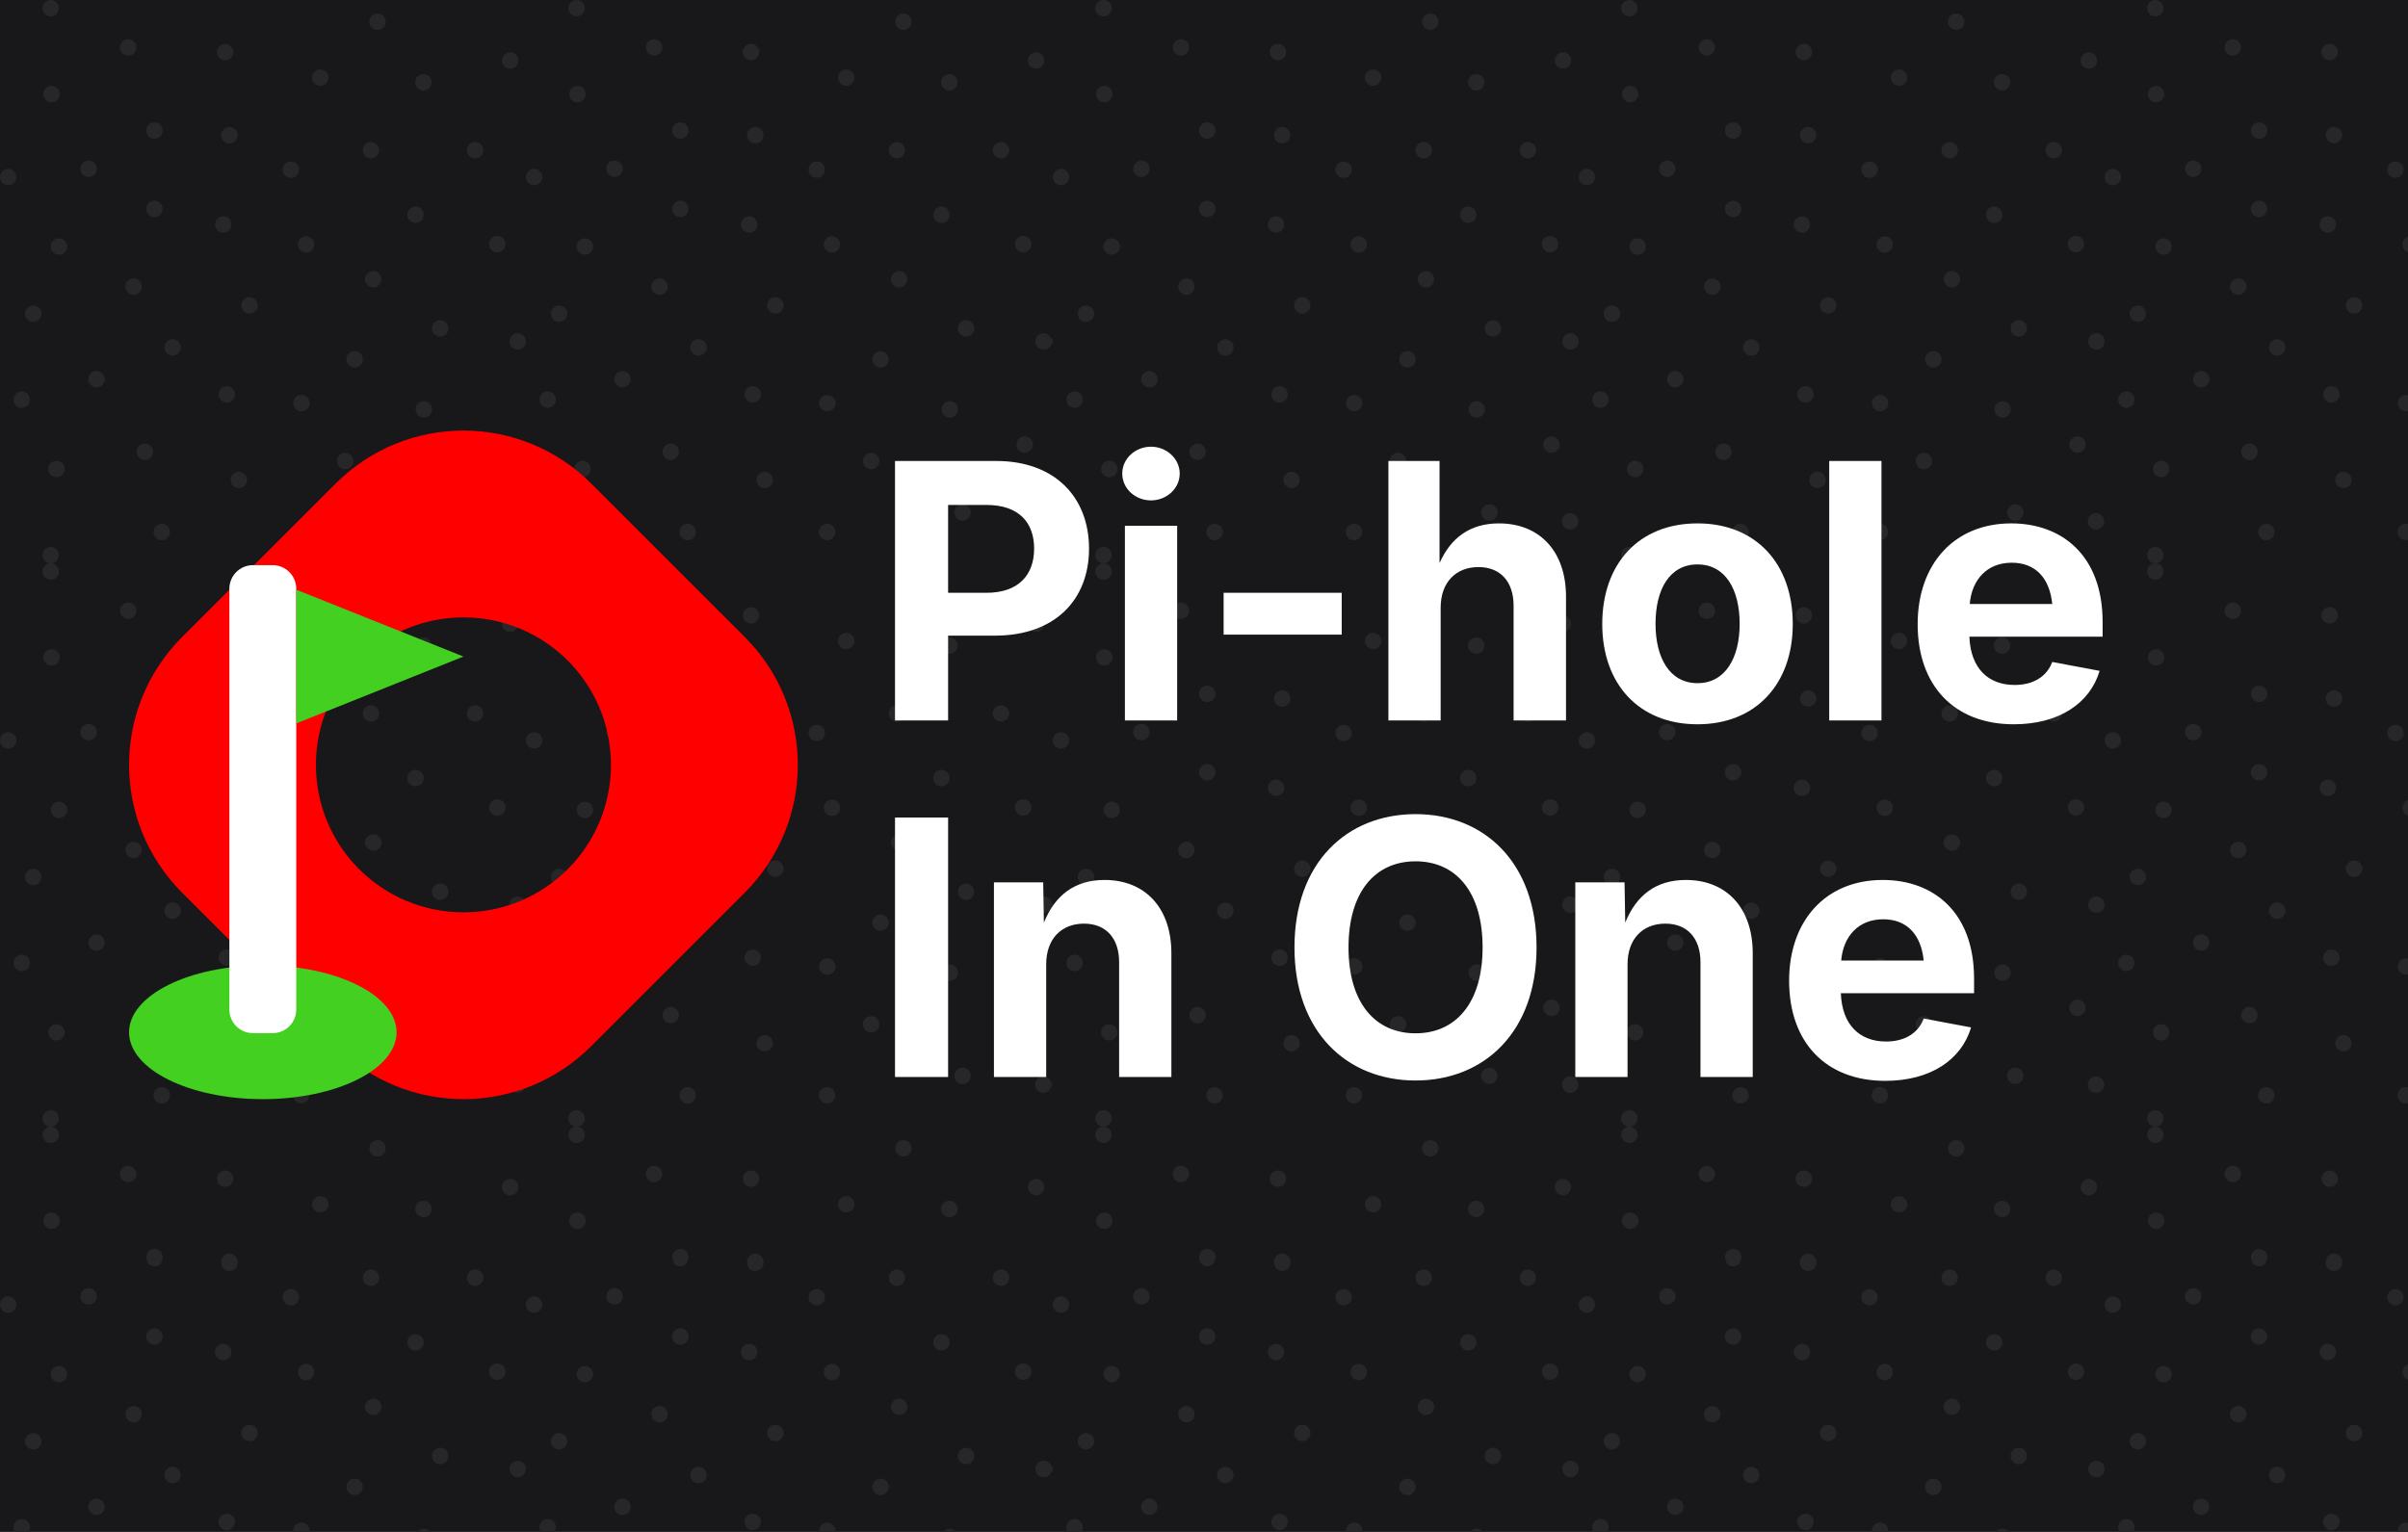
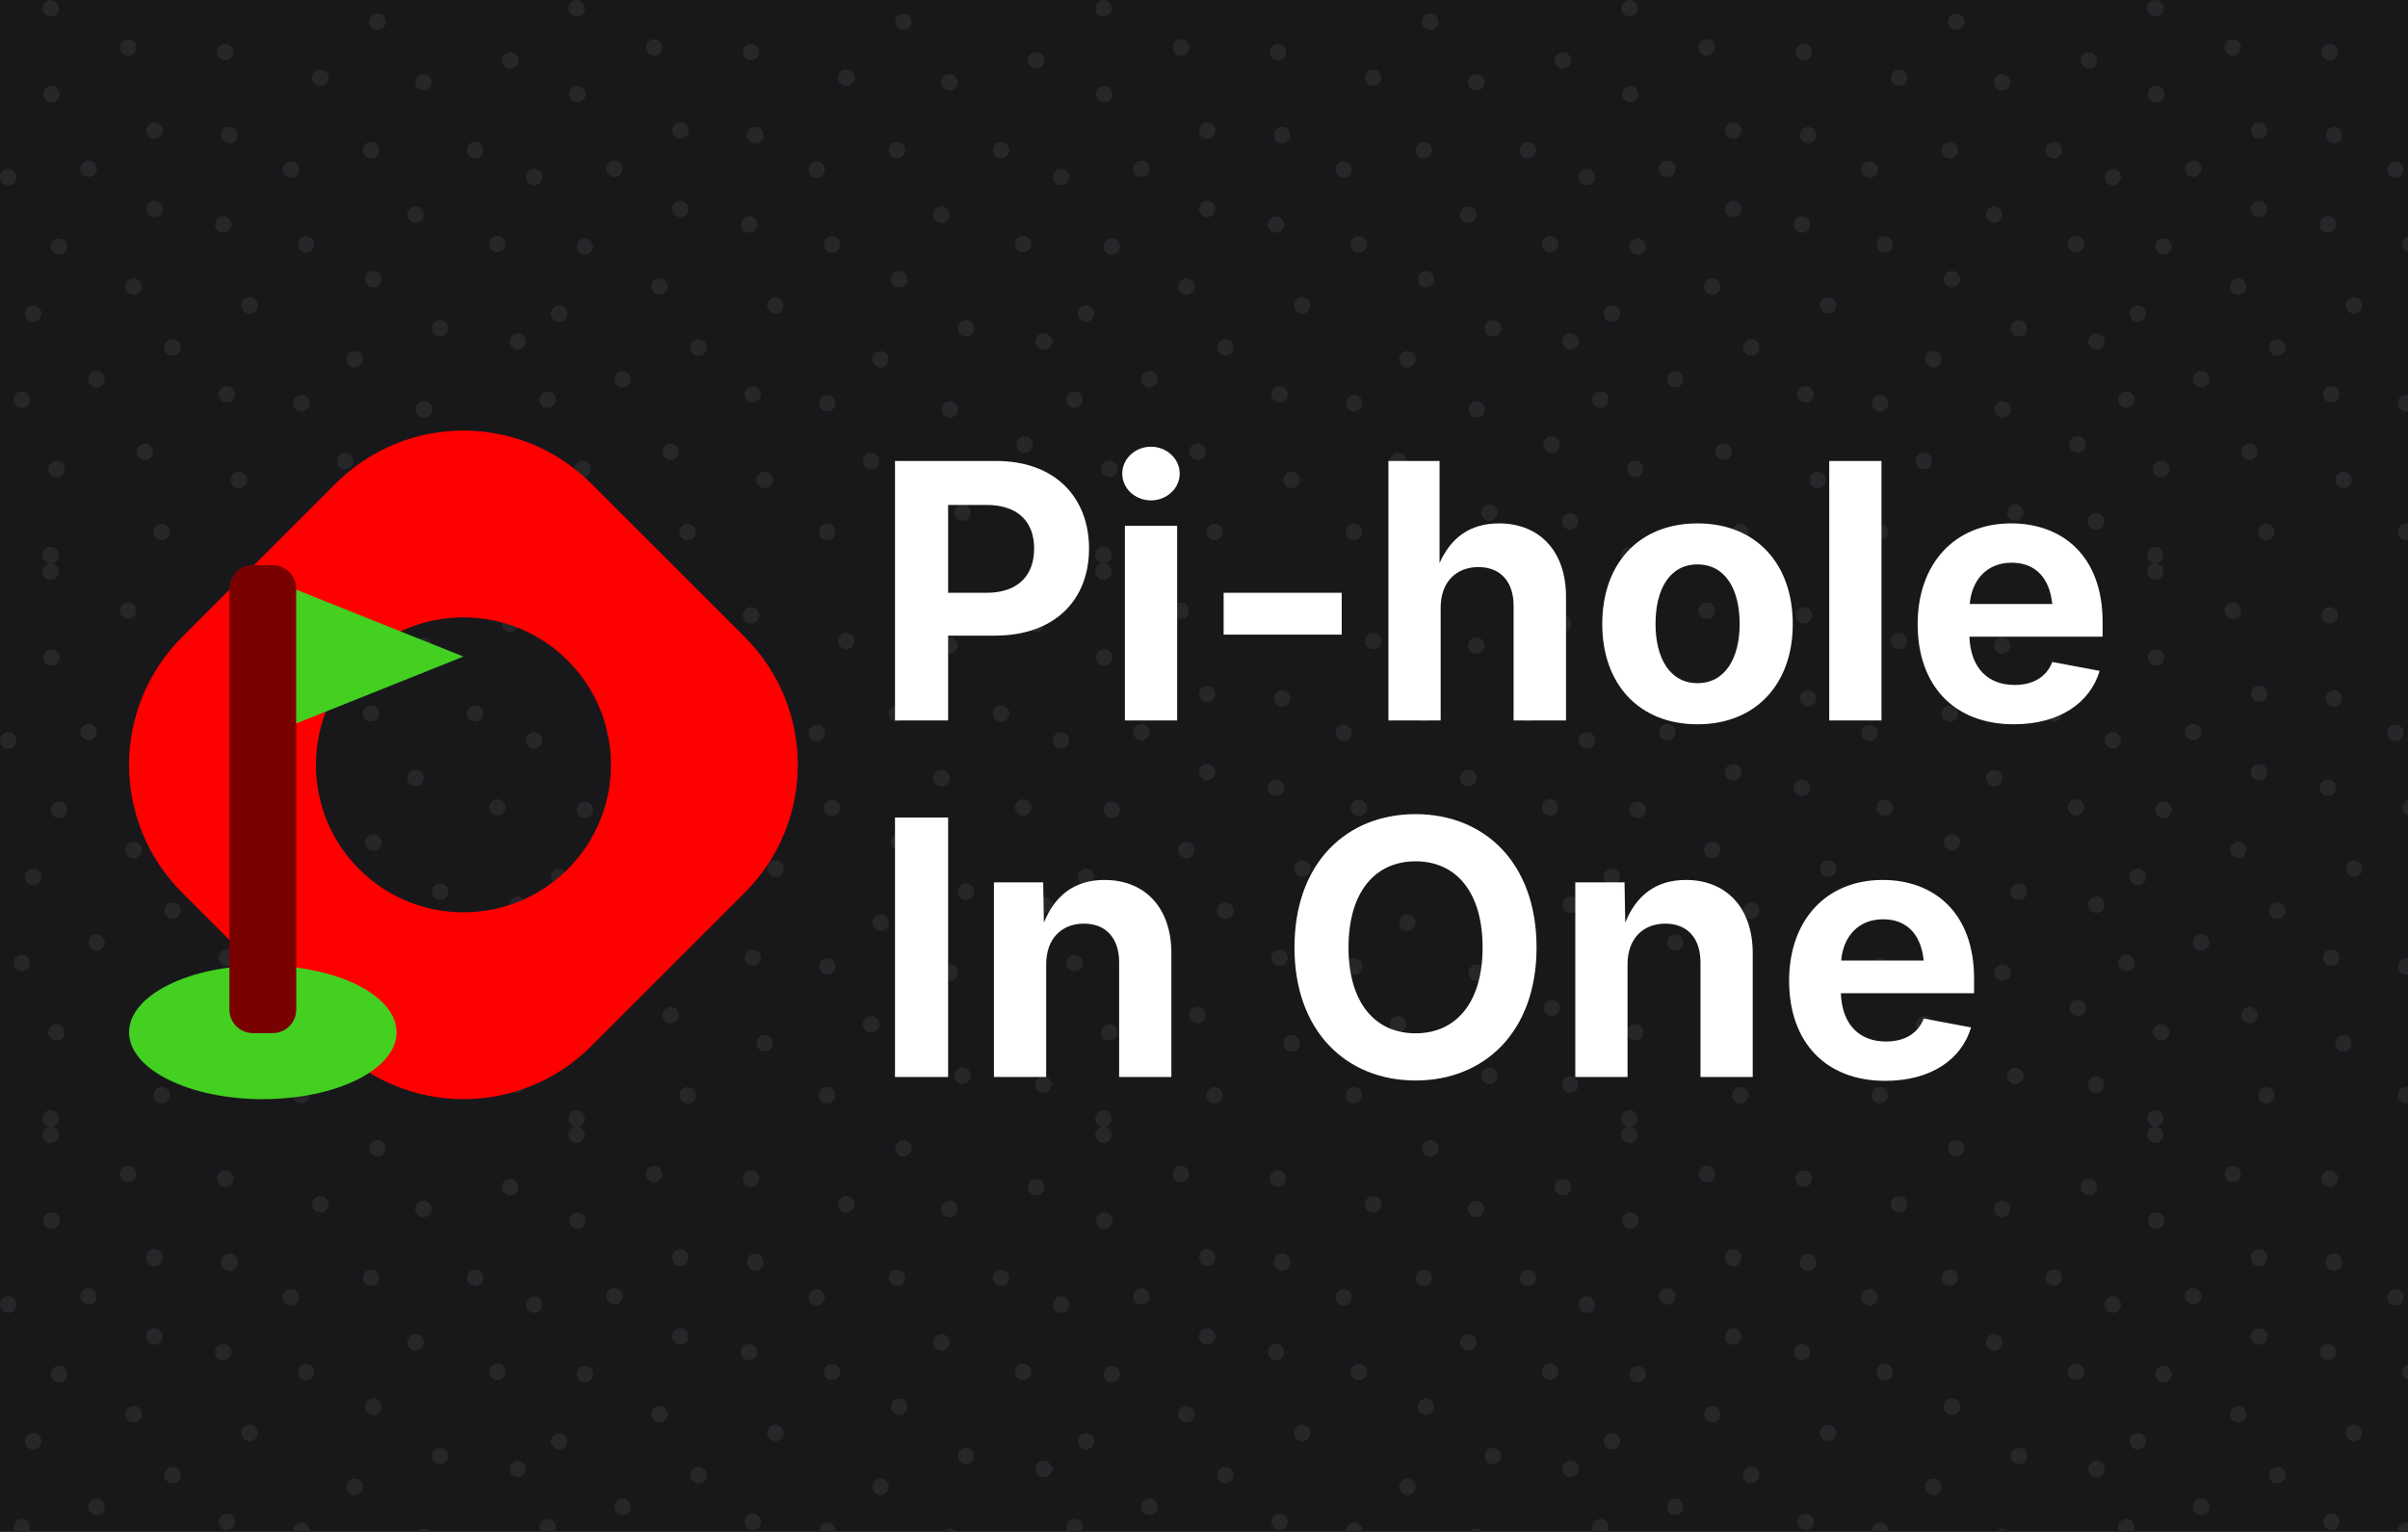
<svg xmlns="http://www.w3.org/2000/svg" xmlns:xlink="http://www.w3.org/1999/xlink" viewBox="0 0 440 280" version="1.1" id="svg6" width="440" height="280">
  <defs id="defs2">
    <linearGradient id="New_Gradient_Swatch_1" x1="2.71" x2="69.77" y1="20.04" y2="20.04" gradientUnits="userSpaceOnUse" gradientTransform="matrix(1.472184,0,0,1.472184,81.31804,8.031339)">
      <stop offset="0" stop-color="#12b212" id="stop1" />
      <stop offset="1" stop-color="#0f0" id="stop2" />
    </linearGradient>
    <style id="style2">.cls-2{fill:#980200}.cls-3{fill:red}</style>
    <pattern patternUnits="userSpaceOnUse" width="10" height="10" patternTransform="scale(1)" preserveAspectRatio="xMidYMid" id="pattern3">
      <g fill="none" fill-rule="evenodd" id="g2" style="fill:#27272a;fill-opacity:1">
        <g fill="#000000" id="g1" style="fill:#27272a;fill-opacity:1">
          <path d="M 6,4 V 0 H 4 V 4 H 0 v 2 h 4 v 4 H 6 V 6 h 4 V 4 Z" id="path1" style="fill:#27272a;fill-opacity:1" />
        </g>
      </g>
    </pattern>
    <pattern patternUnits="userSpaceOnUse" width="10" height="10" patternTransform="scale(1)" preserveAspectRatio="xMidYMid" id="pattern3-1">
      <g fill="none" fill-rule="evenodd" id="g2-5" style="fill:#27272a;fill-opacity:1">
        <g fill="#000000" id="g1-2" style="fill:#27272a;fill-opacity:1">
          <path d="M 6,4 V 0 H 4 V 4 H 0 v 2 h 4 v 4 H 6 V 6 h 4 V 4 Z" id="path1-7" style="fill:#27272a;fill-opacity:1" />
        </g>
      </g>
    </pattern>
    <pattern patternUnits="userSpaceOnUse" width="96.14" height="103" patternTransform="translate(2.24,-0.57)" preserveAspectRatio="xMidYMid" id="pattern103">
      <circle style="fill:#27272a;fill-opacity:1;stroke:none;stroke-width:10" cx="23.43" cy="8.67" r="1.5" id="circle60" />
      <circle style="fill:#27272a;fill-opacity:1;stroke:none;stroke-width:10" cx="28.24" cy="23.87" r="1.5" id="circle61" />
      <circle style="fill:#27272a;fill-opacity:1;stroke:none;stroke-width:10" cx="41.94" cy="24.72" r="1.5" id="circle62" />
      <circle style="fill:#27272a;fill-opacity:1;stroke:none;stroke-width:10" cx="16.2" cy="30.86" r="1.5" id="circle63" />
      <circle style="fill:#27272a;fill-opacity:1;stroke:none;stroke-width:10" cx="58.56" cy="14.2" r="1.5" id="circle64" />
      <circle style="fill:#27272a;fill-opacity:1;stroke:none;stroke-width:10" cx="55.95" cy="44.7" r="1.5" id="circle65" />
      <circle style="fill:#27272a;fill-opacity:1;stroke:none;stroke-width:10" cx="40.81" cy="41.05" r="1.5" id="circle66" />
      <circle style="fill:#27272a;fill-opacity:1;stroke:none;stroke-width:10" cx="53.17" cy="31.02" r="1.5" id="circle67" />
      <circle style="fill:#27272a;fill-opacity:1;stroke:none;stroke-width:10" cx="45.61" cy="55.84" r="1.5" id="circle68" />
      <circle style="fill:#27272a;fill-opacity:1;stroke:none;stroke-width:10" cx="24.43" cy="52.41" r="1.5" id="circle69" />
      <circle style="fill:#27272a;fill-opacity:1;stroke:none;stroke-width:10" cx="77.41" cy="15.05" r="1.5" id="circle70" />
      <circle style="fill:#27272a;fill-opacity:1;stroke:none;stroke-width:10" cx="68.23" cy="51.06" r="1.5" id="circle71" />
      <circle style="fill:#27272a;fill-opacity:1;stroke:none;stroke-width:10" cx="41.16" cy="9.52" r="1.5" id="circle72" />
      <circle style="fill:#27272a;fill-opacity:1;stroke:none;stroke-width:10" cx="69.01" cy="3.97" r="1.5" id="circle73" />
      <circle style="fill:#27272a;fill-opacity:1;stroke:none;stroke-width:10" cx="93.26" cy="11.06" r="1.5" id="circle74" />
      <circle style="fill:#27272a;fill-opacity:1;stroke:none;stroke-width:10" cx="67.82" cy="27.46" r="1.5" id="circle75" />
      <circle style="fill:#27272a;fill-opacity:1;stroke:none;stroke-width:10" cx="86.85" cy="27.46" r="1.5" id="circle76" />
      <circle style="fill:#27272a;fill-opacity:1;stroke:none;stroke-width:10" cx="90.91" cy="44.64" r="1.5" id="circle77" />
      <circle style="fill:#27272a;fill-opacity:1;stroke:none;stroke-width:10" cx="75.96" cy="39.27" r="1.5" id="circle78" />
      <circle style="fill:#27272a;fill-opacity:1;stroke:none;stroke-width:10" cx="80.46" cy="60.05" r="1.5" id="circle79" />
      <circle style="fill:#27272a;fill-opacity:1;stroke:none;stroke-width:10" cx="77.49" cy="74.85" r="1.5" id="circle80" />
      <circle style="fill:#27272a;fill-opacity:1;stroke:none;stroke-width:10" cx="91.18" cy="81.29" r="1.5" id="circle81" />
      <circle style="fill:#27272a;fill-opacity:1;stroke:none;stroke-width:10" cx="79.82" cy="93.72" r="1.5" id="circle82" />
      <circle style="fill:#27272a;fill-opacity:1;stroke:none;stroke-width:10" cx="94.58" cy="95.32" r="1.5" id="circle83" />
      <circle style="fill:#27272a;fill-opacity:1;stroke:none;stroke-width:10" cx="94.64" cy="62.43" r="1.5" id="circle84" />
      <circle style="fill:#27272a;fill-opacity:1;stroke:none;stroke-width:10" cx="31.55" cy="63.53" r="1.5" id="circle85" />
      <circle style="fill:#27272a;fill-opacity:1;stroke:none;stroke-width:10" cx="26.47" cy="82.61" r="1.5" id="circle86" />
      <circle style="fill:#27272a;fill-opacity:1;stroke:none;stroke-width:10" cx="43.66" cy="87.76" r="1.5" id="circle87" />
      <circle style="fill:#27272a;fill-opacity:1;stroke:none;stroke-width:10" cx="29.57" cy="97.28" r="1.5" id="circle88" />
      <circle style="fill:#27272a;fill-opacity:1;stroke:none;stroke-width:10" cx="55.1" cy="73.72" r="1.5" id="circle89" />
      <circle style="fill:#27272a;fill-opacity:1;stroke:none;stroke-width:10" cx="64.83" cy="65.7" r="1.5" id="circle90" />
      <circle style="fill:#27272a;fill-opacity:1;stroke:none;stroke-width:10" cx="55.06" cy="97.27" r="1.5" id="circle91" />
      <circle style="fill:#27272a;fill-opacity:1;stroke:none;stroke-width:10" cx="63.11" cy="84.3" r="1.5" id="circle92" />
      <circle style="fill:#27272a;fill-opacity:1;stroke:none;stroke-width:10" cx="41.46" cy="72.11" r="1.5" id="circle93" />
      <circle style="fill:#27272a;fill-opacity:1;stroke:none;stroke-width:10" cx="3.98" cy="73.07" r="1.5" id="circle94" />
      <circle style="fill:#27272a;fill-opacity:1;stroke:none;stroke-width:10" cx="6.07" cy="57.36" r="1.5" id="circle95" />
      <circle style="fill:#27272a;fill-opacity:1;stroke:none;stroke-width:10" cx="10.33" cy="85.76" r="1.5" id="circle96" />
      <circle style="fill:#27272a;fill-opacity:1;stroke:none;stroke-width:10" cx="17.65" cy="69.34" r="1.5" id="circle97" />
      <circle style="fill:#27272a;fill-opacity:1;stroke:none;stroke-width:10" cx="1.5" cy="32.38" r="1.5" id="circle98" />
      <circle style="fill:#27272a;fill-opacity:1;stroke:none;stroke-width:10" cx="9.42" cy="17.21" r="1.5" id="circle99" />
      <circle style="fill:#27272a;fill-opacity:1;stroke:none;stroke-width:10" cx="9.27" cy="1.5" r="1.5" id="circle100" />
      <circle style="fill:#27272a;fill-opacity:1;stroke:none;stroke-width:10" cx="9.27" cy="101.5" r="1.5" id="circle101" />
      <circle style="fill:#27272a;fill-opacity:1;stroke:none;stroke-width:10" cx="10.78" cy="45.08" r="1.5" id="circle102" />
      <circle style="fill:#27272a;fill-opacity:1;stroke:none;stroke-width:10" cx="28.23" cy="38.2" r="1.5" id="circle103" />
    </pattern>
    <pattern patternUnits="userSpaceOnUse" width="96.14" height="103" patternTransform="translate(2.24,-0.57)" preserveAspectRatio="xMidYMid" id="pattern103-0">
      <circle style="fill:#27272a;fill-opacity:1;stroke:none;stroke-width:10" cx="23.43" cy="8.67" r="1.5" id="circle60-9" />
      <circle style="fill:#27272a;fill-opacity:1;stroke:none;stroke-width:10" cx="28.24" cy="23.87" r="1.5" id="circle61-4" />
      <circle style="fill:#27272a;fill-opacity:1;stroke:none;stroke-width:10" cx="41.94" cy="24.72" r="1.5" id="circle62-8" />
      <circle style="fill:#27272a;fill-opacity:1;stroke:none;stroke-width:10" cx="16.2" cy="30.86" r="1.5" id="circle63-8" />
      <circle style="fill:#27272a;fill-opacity:1;stroke:none;stroke-width:10" cx="58.56" cy="14.2" r="1.5" id="circle64-2" />
      <circle style="fill:#27272a;fill-opacity:1;stroke:none;stroke-width:10" cx="55.95" cy="44.7" r="1.5" id="circle65-4" />
      <circle style="fill:#27272a;fill-opacity:1;stroke:none;stroke-width:10" cx="40.81" cy="41.05" r="1.5" id="circle66-5" />
      <circle style="fill:#27272a;fill-opacity:1;stroke:none;stroke-width:10" cx="53.17" cy="31.02" r="1.5" id="circle67-5" />
      <circle style="fill:#27272a;fill-opacity:1;stroke:none;stroke-width:10" cx="45.61" cy="55.84" r="1.5" id="circle68-1" />
      <circle style="fill:#27272a;fill-opacity:1;stroke:none;stroke-width:10" cx="24.43" cy="52.41" r="1.5" id="circle69-7" />
      <circle style="fill:#27272a;fill-opacity:1;stroke:none;stroke-width:10" cx="77.41" cy="15.05" r="1.5" id="circle70-1" />
      <circle style="fill:#27272a;fill-opacity:1;stroke:none;stroke-width:10" cx="68.23" cy="51.06" r="1.5" id="circle71-1" />
      <circle style="fill:#27272a;fill-opacity:1;stroke:none;stroke-width:10" cx="41.16" cy="9.52" r="1.5" id="circle72-5" />
      <circle style="fill:#27272a;fill-opacity:1;stroke:none;stroke-width:10" cx="69.01" cy="3.97" r="1.5" id="circle73-2" />
      <circle style="fill:#27272a;fill-opacity:1;stroke:none;stroke-width:10" cx="93.26" cy="11.06" r="1.5" id="circle74-7" />
      <circle style="fill:#27272a;fill-opacity:1;stroke:none;stroke-width:10" cx="67.82" cy="27.46" r="1.5" id="circle75-6" />
      <circle style="fill:#27272a;fill-opacity:1;stroke:none;stroke-width:10" cx="86.85" cy="27.46" r="1.5" id="circle76-1" />
      <circle style="fill:#27272a;fill-opacity:1;stroke:none;stroke-width:10" cx="90.91" cy="44.64" r="1.5" id="circle77-4" />
      <circle style="fill:#27272a;fill-opacity:1;stroke:none;stroke-width:10" cx="75.96" cy="39.27" r="1.5" id="circle78-2" />
      <circle style="fill:#27272a;fill-opacity:1;stroke:none;stroke-width:10" cx="80.46" cy="60.05" r="1.5" id="circle79-3" />
      <circle style="fill:#27272a;fill-opacity:1;stroke:none;stroke-width:10" cx="77.49" cy="74.85" r="1.5" id="circle80-2" />
      <circle style="fill:#27272a;fill-opacity:1;stroke:none;stroke-width:10" cx="91.18" cy="81.29" r="1.5" id="circle81-2" />
      <circle style="fill:#27272a;fill-opacity:1;stroke:none;stroke-width:10" cx="79.82" cy="93.72" r="1.5" id="circle82-1" />
      <circle style="fill:#27272a;fill-opacity:1;stroke:none;stroke-width:10" cx="94.58" cy="95.32" r="1.5" id="circle83-6" />
      <circle style="fill:#27272a;fill-opacity:1;stroke:none;stroke-width:10" cx="94.64" cy="62.43" r="1.5" id="circle84-8" />
      <circle style="fill:#27272a;fill-opacity:1;stroke:none;stroke-width:10" cx="31.55" cy="63.53" r="1.5" id="circle85-5" />
      <circle style="fill:#27272a;fill-opacity:1;stroke:none;stroke-width:10" cx="26.47" cy="82.61" r="1.5" id="circle86-7" />
      <circle style="fill:#27272a;fill-opacity:1;stroke:none;stroke-width:10" cx="43.66" cy="87.76" r="1.5" id="circle87-6" />
      <circle style="fill:#27272a;fill-opacity:1;stroke:none;stroke-width:10" cx="29.57" cy="97.28" r="1.5" id="circle88-1" />
      <circle style="fill:#27272a;fill-opacity:1;stroke:none;stroke-width:10" cx="55.1" cy="73.72" r="1.5" id="circle89-8" />
      <circle style="fill:#27272a;fill-opacity:1;stroke:none;stroke-width:10" cx="64.83" cy="65.7" r="1.5" id="circle90-9" />
      <circle style="fill:#27272a;fill-opacity:1;stroke:none;stroke-width:10" cx="55.06" cy="97.27" r="1.5" id="circle91-2" />
      <circle style="fill:#27272a;fill-opacity:1;stroke:none;stroke-width:10" cx="63.11" cy="84.3" r="1.5" id="circle92-7" />
      <circle style="fill:#27272a;fill-opacity:1;stroke:none;stroke-width:10" cx="41.46" cy="72.11" r="1.5" id="circle93-9" />
      <circle style="fill:#27272a;fill-opacity:1;stroke:none;stroke-width:10" cx="3.98" cy="73.07" r="1.5" id="circle94-5" />
      <circle style="fill:#27272a;fill-opacity:1;stroke:none;stroke-width:10" cx="6.07" cy="57.36" r="1.5" id="circle95-4" />
      <circle style="fill:#27272a;fill-opacity:1;stroke:none;stroke-width:10" cx="10.33" cy="85.76" r="1.5" id="circle96-3" />
      <circle style="fill:#27272a;fill-opacity:1;stroke:none;stroke-width:10" cx="17.65" cy="69.34" r="1.5" id="circle97-1" />
      <circle style="fill:#27272a;fill-opacity:1;stroke:none;stroke-width:10" cx="1.5" cy="32.38" r="1.5" id="circle98-2" />
      <circle style="fill:#27272a;fill-opacity:1;stroke:none;stroke-width:10" cx="9.42" cy="17.21" r="1.5" id="circle99-3" />
      <circle style="fill:#27272a;fill-opacity:1;stroke:none;stroke-width:10" cx="9.27" cy="1.5" r="1.5" id="circle100-3" />
      <circle style="fill:#27272a;fill-opacity:1;stroke:none;stroke-width:10" cx="9.27" cy="101.5" r="1.5" id="circle101-4" />
      <circle style="fill:#27272a;fill-opacity:1;stroke:none;stroke-width:10" cx="10.78" cy="45.08" r="1.5" id="circle102-1" />
      <circle style="fill:#27272a;fill-opacity:1;stroke:none;stroke-width:10" cx="28.23" cy="38.2" r="1.5" id="circle103-1" />
    </pattern>
    <pattern xlink:href="#pattern103-8" preserveAspectRatio="xMidYMid" id="pattern104" patternTransform="scale(1)" x="0" y="0" />
    <pattern patternUnits="userSpaceOnUse" width="96.14" height="103" patternTransform="translate(2.24,-0.57)" preserveAspectRatio="xMidYMid" id="pattern103-8">
      <circle style="fill:#27272a;fill-opacity:1;stroke:none;stroke-width:10" cx="23.43" cy="8.67" r="1.5" id="circle60-8" />
      <circle style="fill:#27272a;fill-opacity:1;stroke:none;stroke-width:10" cx="28.24" cy="23.87" r="1.5" id="circle61-2" />
      <circle style="fill:#27272a;fill-opacity:1;stroke:none;stroke-width:10" cx="41.94" cy="24.72" r="1.5" id="circle62-9" />
      <circle style="fill:#27272a;fill-opacity:1;stroke:none;stroke-width:10" cx="16.2" cy="30.86" r="1.5" id="circle63-1" />
      <circle style="fill:#27272a;fill-opacity:1;stroke:none;stroke-width:10" cx="58.56" cy="14.2" r="1.5" id="circle64-3" />
      <circle style="fill:#27272a;fill-opacity:1;stroke:none;stroke-width:10" cx="55.95" cy="44.7" r="1.5" id="circle65-5" />
      <circle style="fill:#27272a;fill-opacity:1;stroke:none;stroke-width:10" cx="40.81" cy="41.05" r="1.5" id="circle66-9" />
      <circle style="fill:#27272a;fill-opacity:1;stroke:none;stroke-width:10" cx="53.17" cy="31.02" r="1.5" id="circle67-8" />
      <circle style="fill:#27272a;fill-opacity:1;stroke:none;stroke-width:10" cx="45.61" cy="55.84" r="1.5" id="circle68-4" />
      <circle style="fill:#27272a;fill-opacity:1;stroke:none;stroke-width:10" cx="24.43" cy="52.41" r="1.5" id="circle69-0" />
      <circle style="fill:#27272a;fill-opacity:1;stroke:none;stroke-width:10" cx="77.41" cy="15.05" r="1.5" id="circle70-7" />
      <circle style="fill:#27272a;fill-opacity:1;stroke:none;stroke-width:10" cx="68.23" cy="51.06" r="1.5" id="circle71-6" />
      <circle style="fill:#27272a;fill-opacity:1;stroke:none;stroke-width:10" cx="41.16" cy="9.52" r="1.5" id="circle72-3" />
      <circle style="fill:#27272a;fill-opacity:1;stroke:none;stroke-width:10" cx="69.01" cy="3.97" r="1.5" id="circle73-6" />
      <circle style="fill:#27272a;fill-opacity:1;stroke:none;stroke-width:10" cx="93.26" cy="11.06" r="1.5" id="circle74-1" />
      <circle style="fill:#27272a;fill-opacity:1;stroke:none;stroke-width:10" cx="67.82" cy="27.46" r="1.5" id="circle75-5" />
      <circle style="fill:#27272a;fill-opacity:1;stroke:none;stroke-width:10" cx="86.85" cy="27.46" r="1.5" id="circle76-4" />
      <circle style="fill:#27272a;fill-opacity:1;stroke:none;stroke-width:10" cx="90.91" cy="44.64" r="1.5" id="circle77-2" />
      <circle style="fill:#27272a;fill-opacity:1;stroke:none;stroke-width:10" cx="75.96" cy="39.27" r="1.5" id="circle78-0" />
      <circle style="fill:#27272a;fill-opacity:1;stroke:none;stroke-width:10" cx="80.46" cy="60.05" r="1.5" id="circle79-9" />
      <circle style="fill:#27272a;fill-opacity:1;stroke:none;stroke-width:10" cx="77.49" cy="74.85" r="1.5" id="circle80-7" />
      <circle style="fill:#27272a;fill-opacity:1;stroke:none;stroke-width:10" cx="91.18" cy="81.29" r="1.5" id="circle81-3" />
      <circle style="fill:#27272a;fill-opacity:1;stroke:none;stroke-width:10" cx="79.82" cy="93.72" r="1.5" id="circle82-7" />
      <circle style="fill:#27272a;fill-opacity:1;stroke:none;stroke-width:10" cx="94.58" cy="95.32" r="1.5" id="circle83-2" />
      <circle style="fill:#27272a;fill-opacity:1;stroke:none;stroke-width:10" cx="94.64" cy="62.43" r="1.5" id="circle84-6" />
      <circle style="fill:#27272a;fill-opacity:1;stroke:none;stroke-width:10" cx="31.55" cy="63.53" r="1.5" id="circle85-0" />
      <circle style="fill:#27272a;fill-opacity:1;stroke:none;stroke-width:10" cx="26.47" cy="82.61" r="1.5" id="circle86-1" />
      <circle style="fill:#27272a;fill-opacity:1;stroke:none;stroke-width:10" cx="43.66" cy="87.76" r="1.5" id="circle87-65" />
      <circle style="fill:#27272a;fill-opacity:1;stroke:none;stroke-width:10" cx="29.57" cy="97.28" r="1.5" id="circle88-7" />
      <circle style="fill:#27272a;fill-opacity:1;stroke:none;stroke-width:10" cx="55.1" cy="73.72" r="1.5" id="circle89-5" />
      <circle style="fill:#27272a;fill-opacity:1;stroke:none;stroke-width:10" cx="64.83" cy="65.7" r="1.5" id="circle90-4" />
      <circle style="fill:#27272a;fill-opacity:1;stroke:none;stroke-width:10" cx="55.06" cy="97.27" r="1.5" id="circle91-1" />
      <circle style="fill:#27272a;fill-opacity:1;stroke:none;stroke-width:10" cx="63.11" cy="84.3" r="1.5" id="circle92-2" />
      <circle style="fill:#27272a;fill-opacity:1;stroke:none;stroke-width:10" cx="41.46" cy="72.11" r="1.5" id="circle93-0" />
      <circle style="fill:#27272a;fill-opacity:1;stroke:none;stroke-width:10" cx="3.98" cy="73.07" r="1.5" id="circle94-0" />
      <circle style="fill:#27272a;fill-opacity:1;stroke:none;stroke-width:10" cx="6.07" cy="57.36" r="1.5" id="circle95-1" />
      <circle style="fill:#27272a;fill-opacity:1;stroke:none;stroke-width:10" cx="10.33" cy="85.76" r="1.5" id="circle96-4" />
      <circle style="fill:#27272a;fill-opacity:1;stroke:none;stroke-width:10" cx="17.65" cy="69.34" r="1.5" id="circle97-6" />
      <circle style="fill:#27272a;fill-opacity:1;stroke:none;stroke-width:10" cx="1.5" cy="32.38" r="1.5" id="circle98-0" />
      <circle style="fill:#27272a;fill-opacity:1;stroke:none;stroke-width:10" cx="9.42" cy="17.21" r="1.5" id="circle99-7" />
      <circle style="fill:#27272a;fill-opacity:1;stroke:none;stroke-width:10" cx="9.27" cy="1.5" r="1.5" id="circle100-1" />
      <circle style="fill:#27272a;fill-opacity:1;stroke:none;stroke-width:10" cx="9.27" cy="101.5" r="1.5" id="circle101-7" />
      <circle style="fill:#27272a;fill-opacity:1;stroke:none;stroke-width:10" cx="10.78" cy="45.08" r="1.5" id="circle102-7" />
      <circle style="fill:#27272a;fill-opacity:1;stroke:none;stroke-width:10" cx="28.23" cy="38.2" r="1.5" id="circle103-7" />
    </pattern>
  </defs>
  <rect style="fill:#18181b;fill-opacity:1;stroke-width:5;stroke-linejoin:round;stroke-miterlimit:0;stroke-opacity:0;paint-order:markers stroke fill" id="rect1-1" width="440" height="280" x="0" y="0" />
  <rect style="fill:url(#pattern104);stroke:none;stroke-width:3.527" width="440" height="280" x="0" y="0" id="rect103" />
  <text xml:space="preserve" style="font-style:normal;font-variant:normal;font-weight:bold;font-stretch:normal;font-size:65.173px;line-height:1;font-family:inter;-inkscape-font-specification:'inter Bold';text-align:start;writing-mode:lr-tb;direction:ltr;text-anchor:start;fill:#ffffff;fill-opacity:1;stroke-width:6.11;stroke-linejoin:round;stroke-miterlimit:0;paint-order:markers fill stroke" x="159.243" y="131.678" id="text1">
    <tspan x="159.243" y="131.678" id="tspan1" style="stroke-width:6.11">Pi-hole</tspan>
    <tspan x="159.243" y="196.852" id="tspan3" style="stroke-width:6.11">In One</tspan>
  </text>
  <path id="rect8" style="fill:#ff0000;fill-opacity:1;stroke-width:7.243;stroke-linejoin:round;stroke-miterlimit:0;paint-order:markers fill stroke" d="m 84.682,78.699 c -8.453,0 -16.905,3.238 -23.383,9.715 L 33.297,116.412 c -12.954,12.955 -12.954,33.814 0,46.769 l 28.002,28.002 c 12.954,12.955 33.811,12.955 46.765,0 l 28.002,-28.002 c 12.954,-12.955 12.954,-33.814 0,-46.769 l -28.002,-27.998 c -6.477,-6.477 -14.93,-9.715 -23.383,-9.715 z m 0,34.144 A 26.956,26.956 0 0 1 111.637,139.798 26.956,26.956 0 0 1 84.682,166.754 26.956,26.956 0 0 1 57.726,139.798 26.956,26.956 0 0 1 84.682,112.843 Z" />
  <ellipse style="fill:#43d021;fill-opacity:1;stroke:none;stroke-width:7.188;stroke-linecap:butt;stroke-linejoin:round;stroke-miterlimit:0;stroke-dasharray:none;stroke-opacity:0;paint-order:markers stroke fill" id="path18" ry="12.22" rx="24.44" cy="188.679" cx="48.022" />
-   <path id="rect22" style="fill:#ffffff;stroke-width:5.824;stroke-linejoin:round;stroke-miterlimit:0;stroke-opacity:0;paint-order:markers stroke fill" d="m 46.232,103.295 h 3.579 c 2.394,0 4.32,1.927 4.32,4.32 v 76.899 c 0,2.394 -1.927,4.32 -4.32,4.32 h -3.579 c -2.394,0 -4.32,-1.927 -4.32,-4.32 v -76.899 c 0,-2.394 1.927,-4.32 4.32,-4.32 z" />
+   <path id="rect22" style="fill:#790200;stroke-width:5.824;stroke-linejoin:round;stroke-miterlimit:0;stroke-opacity:0;paint-order:markers stroke fill;fill-opacity:1" d="m 46.232,103.295 h 3.579 c 2.394,0 4.32,1.927 4.32,4.32 v 76.899 c 0,2.394 -1.927,4.32 -4.32,4.32 h -3.579 c -2.394,0 -4.32,-1.927 -4.32,-4.32 v -76.899 c 0,-2.394 1.927,-4.32 4.32,-4.32 z" />
  <path style="fill:#43d021;fill-opacity:1;stroke:none;stroke-width:6.11;stroke-linecap:butt;stroke-linejoin:round;stroke-miterlimit:0;stroke-dasharray:none;stroke-opacity:0;paint-order:markers stroke fill" d="m 54.132,107.783 v 24.44 L 84.682,120.003 Z" id="path22" />
</svg>
